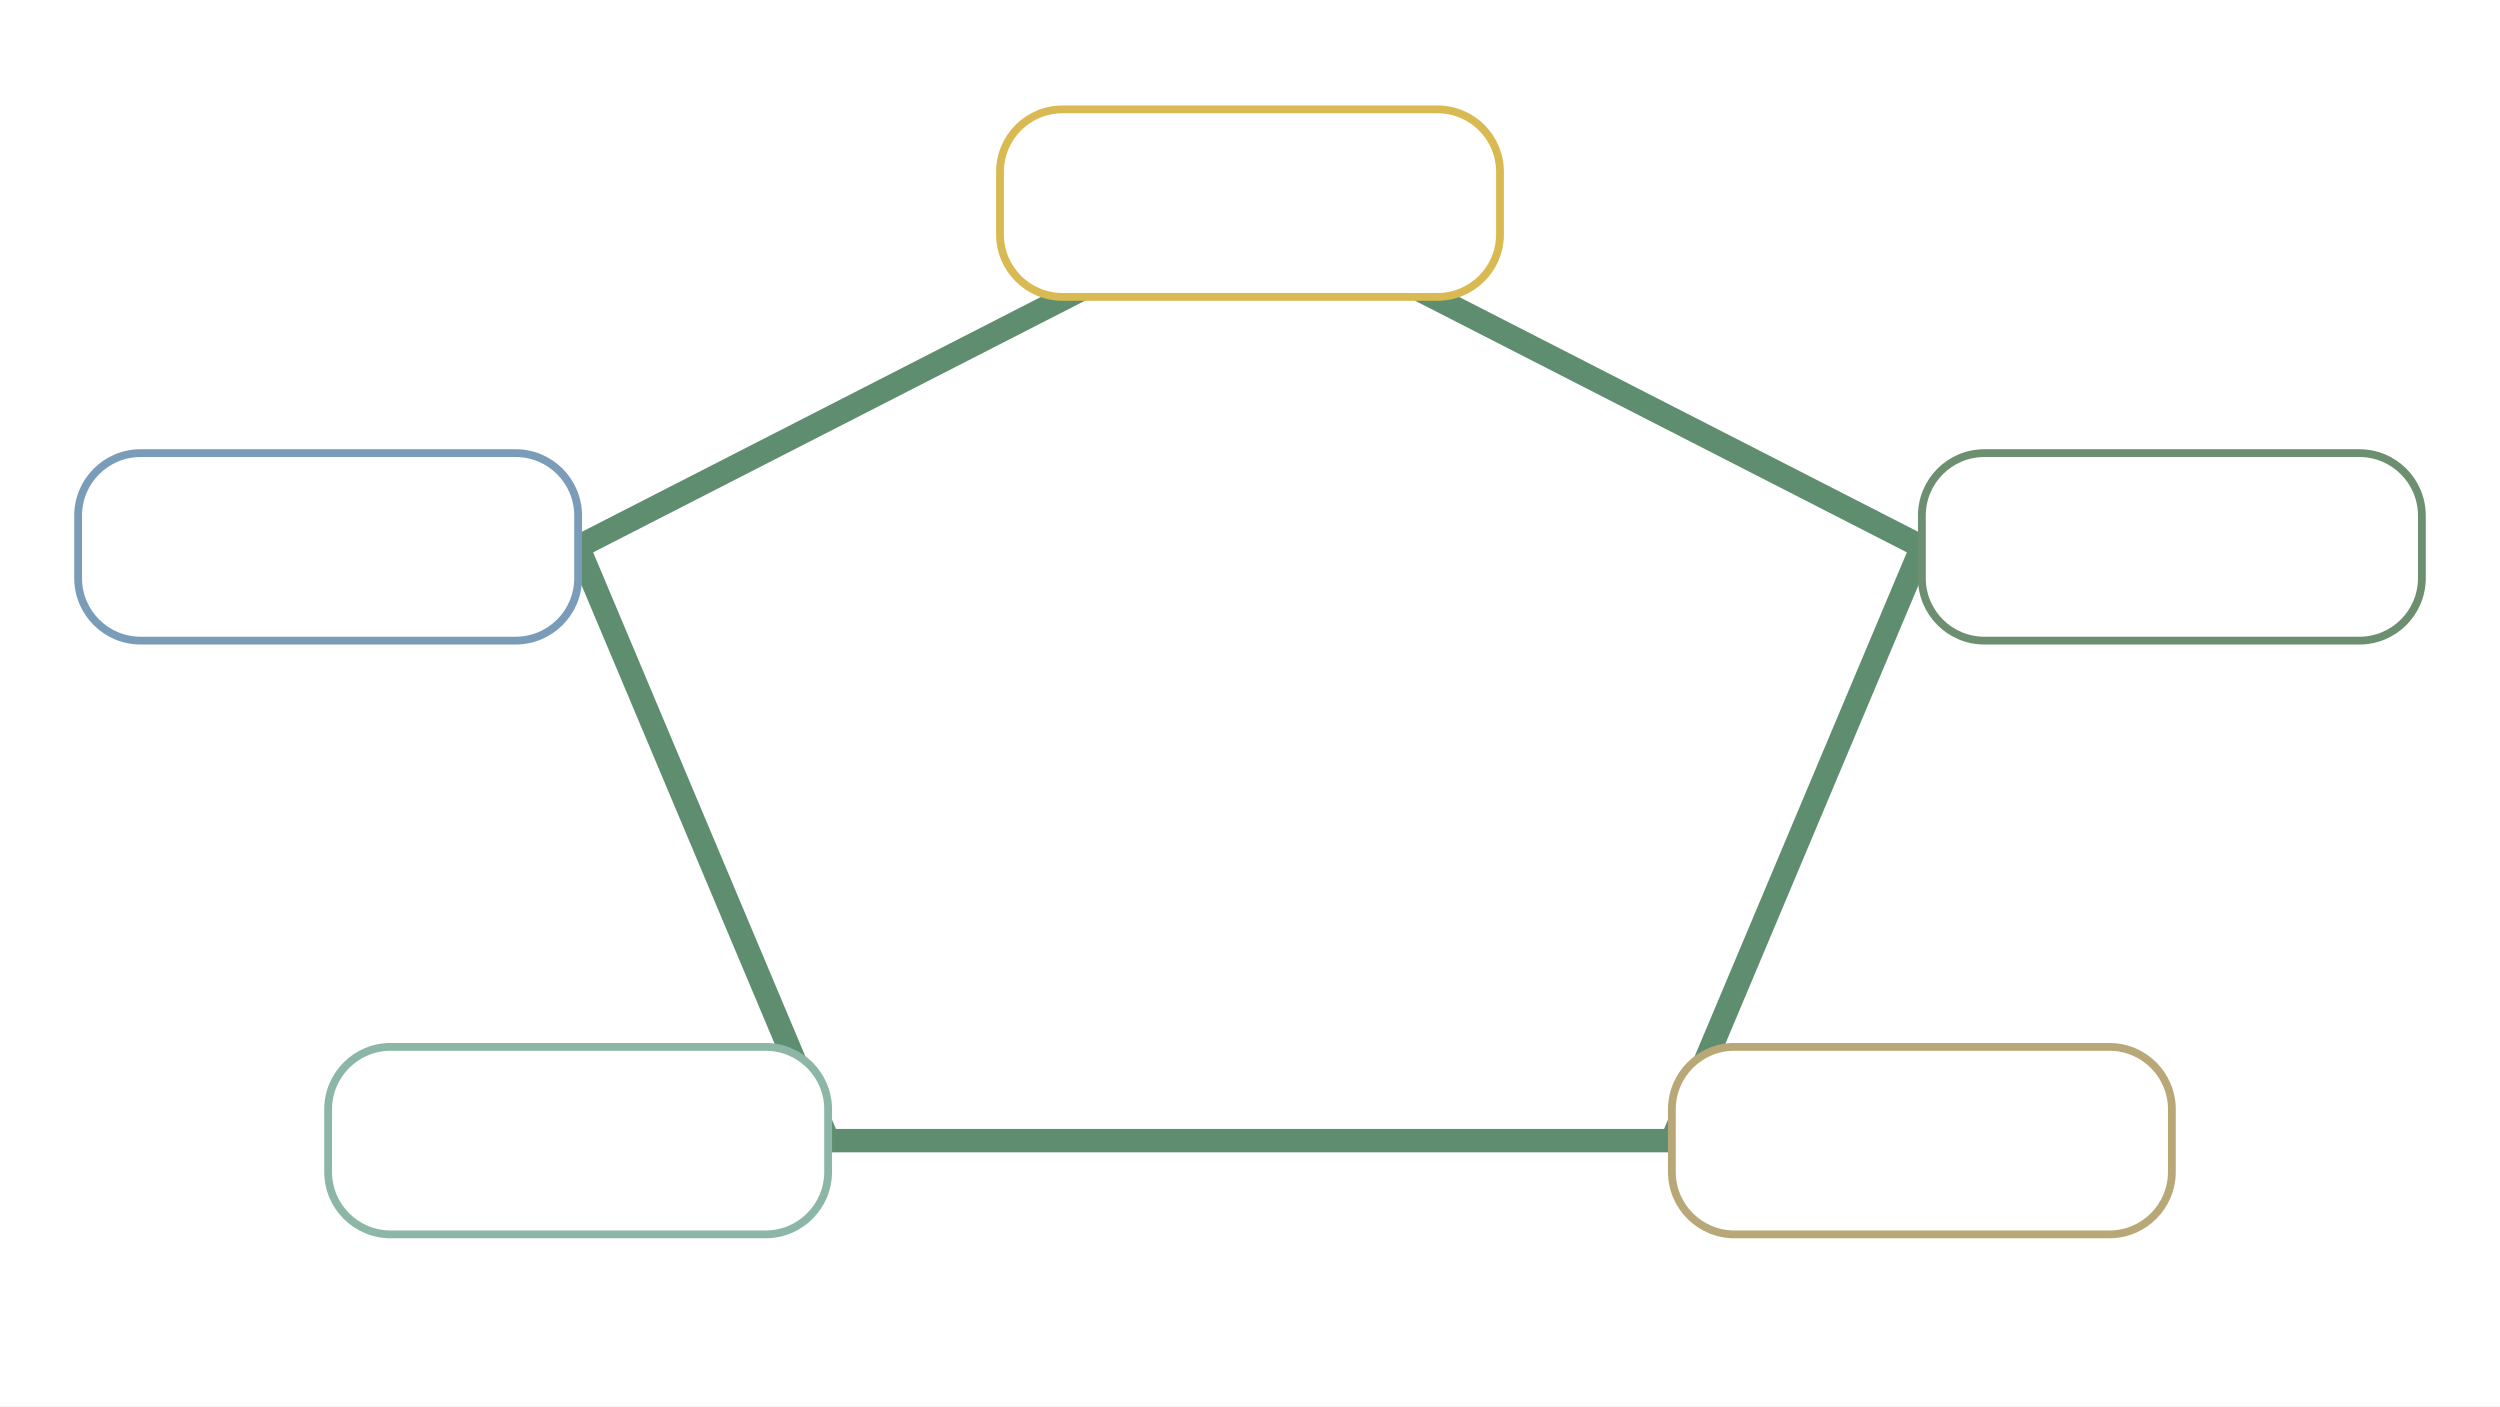
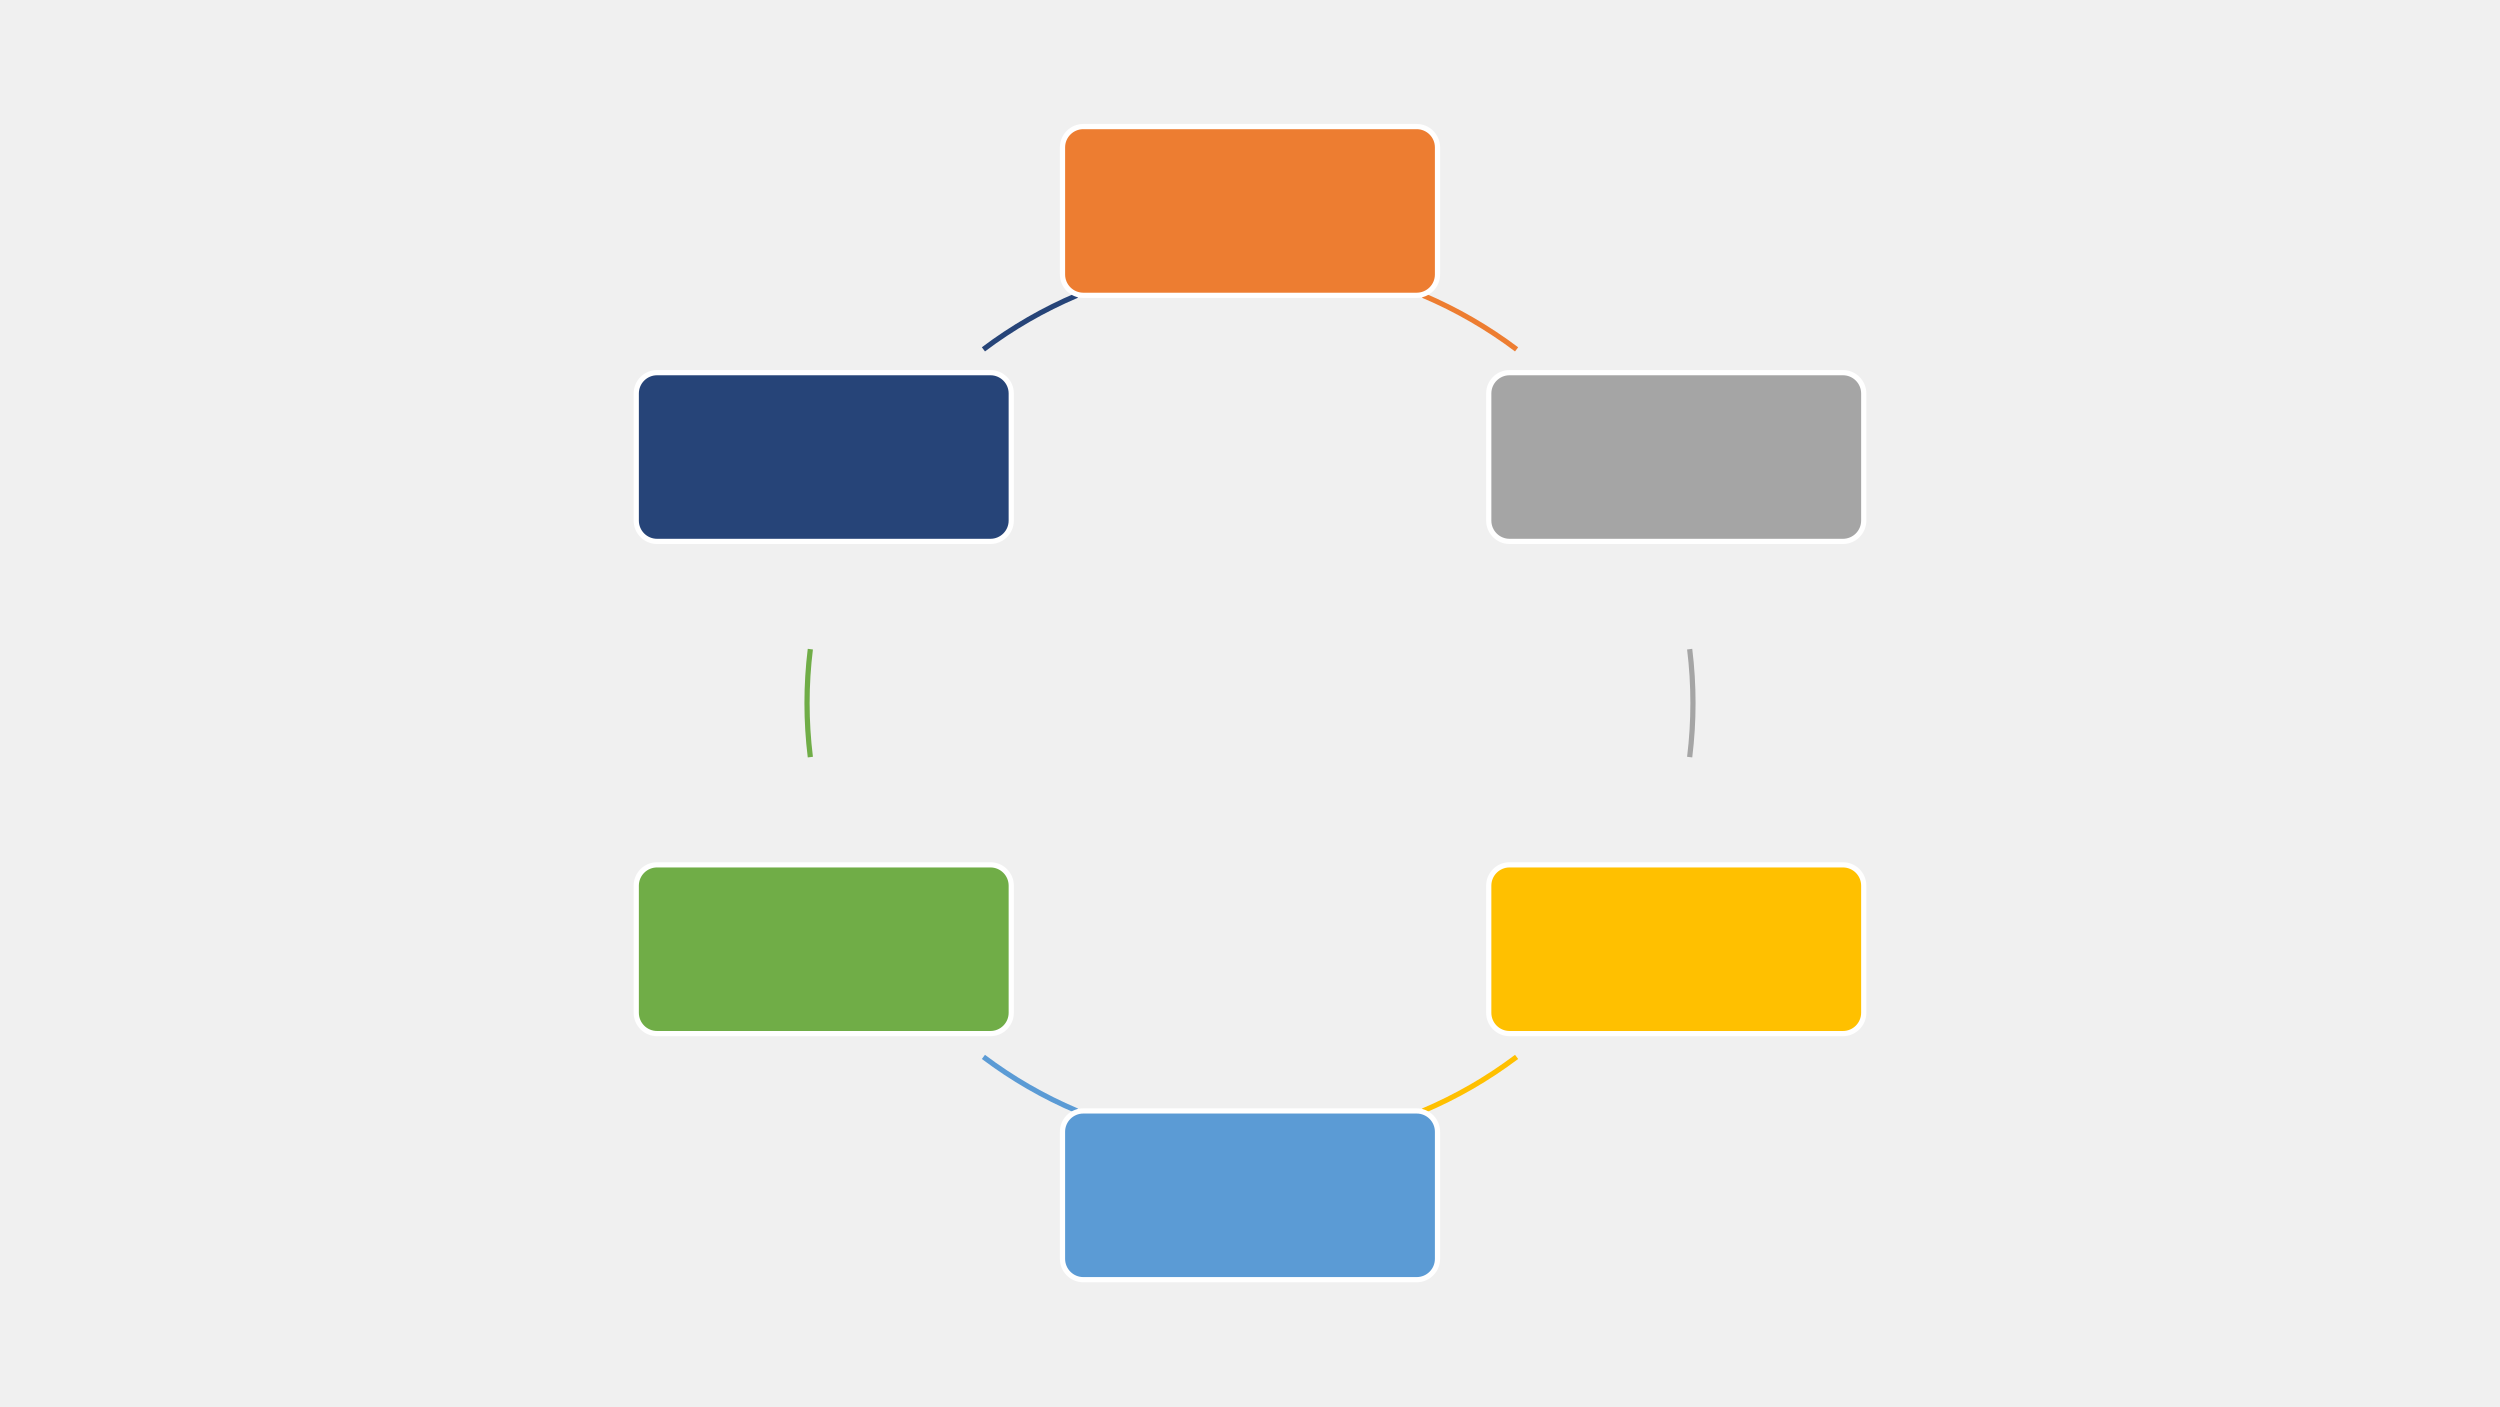
- <svg xmlns="http://www.w3.org/2000/svg" width="320" height="180" viewBox="0 0 320 180">
-   <rect width="320" height="180" fill="#ffffff" />
-   <polyline points="160,26 246,70 214,146 106,146 74,70 160,26" fill="none" stroke="#5E8E6F" stroke-width="3" />
-   <rect x="128" y="14" width="64" height="24" rx="8" fill="#ffffff" stroke="#D9B952" />
-   <rect x="246" y="58" width="64" height="24" rx="8" fill="#ffffff" stroke="#6C8F70" />
-   <rect x="214" y="134" width="64" height="24" rx="8" fill="#ffffff" stroke="#B8A877" />
-   <rect x="42" y="134" width="64" height="24" rx="8" fill="#ffffff" stroke="#8CB6A6" />
-   <rect x="10" y="58" width="64" height="24" rx="8" fill="#ffffff" stroke="#7A9CB9" />
+ <svg xmlns="http://www.w3.org/2000/svg" width="960" height="540" viewBox="0 0 960 540">
+   <path d="M 546.463 113.422 A 170.1 170.1 0 0 1 582.369 134.152" fill="none" stroke="#ED7D31" stroke-width="2" />
+   <path d="M 648.832 249.27 A 170.1 170.1 0 0 1 648.832 290.73" fill="none" stroke="#A5A5A5" stroke-width="2" />
+   <path d="M 582.369 405.848 A 170.1 170.1 0 0 1 546.463 426.578" fill="none" stroke="#FFC000" stroke-width="2" />
+   <path d="M 413.537 426.578 A 170.1 170.1 0 0 1 377.631 405.848" fill="none" stroke="#5B9BD5" stroke-width="2" />
+   <path d="M 311.168 290.73 A 170.1 170.1 0 0 1 311.168 249.27" fill="none" stroke="#70AD47" stroke-width="2" />
+   <path d="M 377.631 134.152 A 170.1 170.1 0 0 1 413.537 113.422" fill="none" stroke="#264478" stroke-width="2" />
+   <rect x="408" y="48.6" width="144" height="64.8" rx="8" ry="8" fill="#ED7D31" stroke="#FFFFFF" stroke-width="2" />
+   <rect x="571.679" y="143.1" width="144" height="64.8" rx="8" ry="8" fill="#A5A5A5" stroke="#FFFFFF" stroke-width="2" />
+   <rect x="571.679" y="332.1" width="144" height="64.8" rx="8" ry="8" fill="#FFC000" stroke="#FFFFFF" stroke-width="2" />
+   <rect x="408" y="426.6" width="144" height="64.8" rx="8" ry="8" fill="#5B9BD5" stroke="#FFFFFF" stroke-width="2" />
+   <rect x="244.321" y="332.1" width="144" height="64.8" rx="8" ry="8" fill="#70AD47" stroke="#FFFFFF" stroke-width="2" />
+   <rect x="244.321" y="143.1" width="144" height="64.8" rx="8" ry="8" fill="#264478" stroke="#FFFFFF" stroke-width="2" />
</svg>
